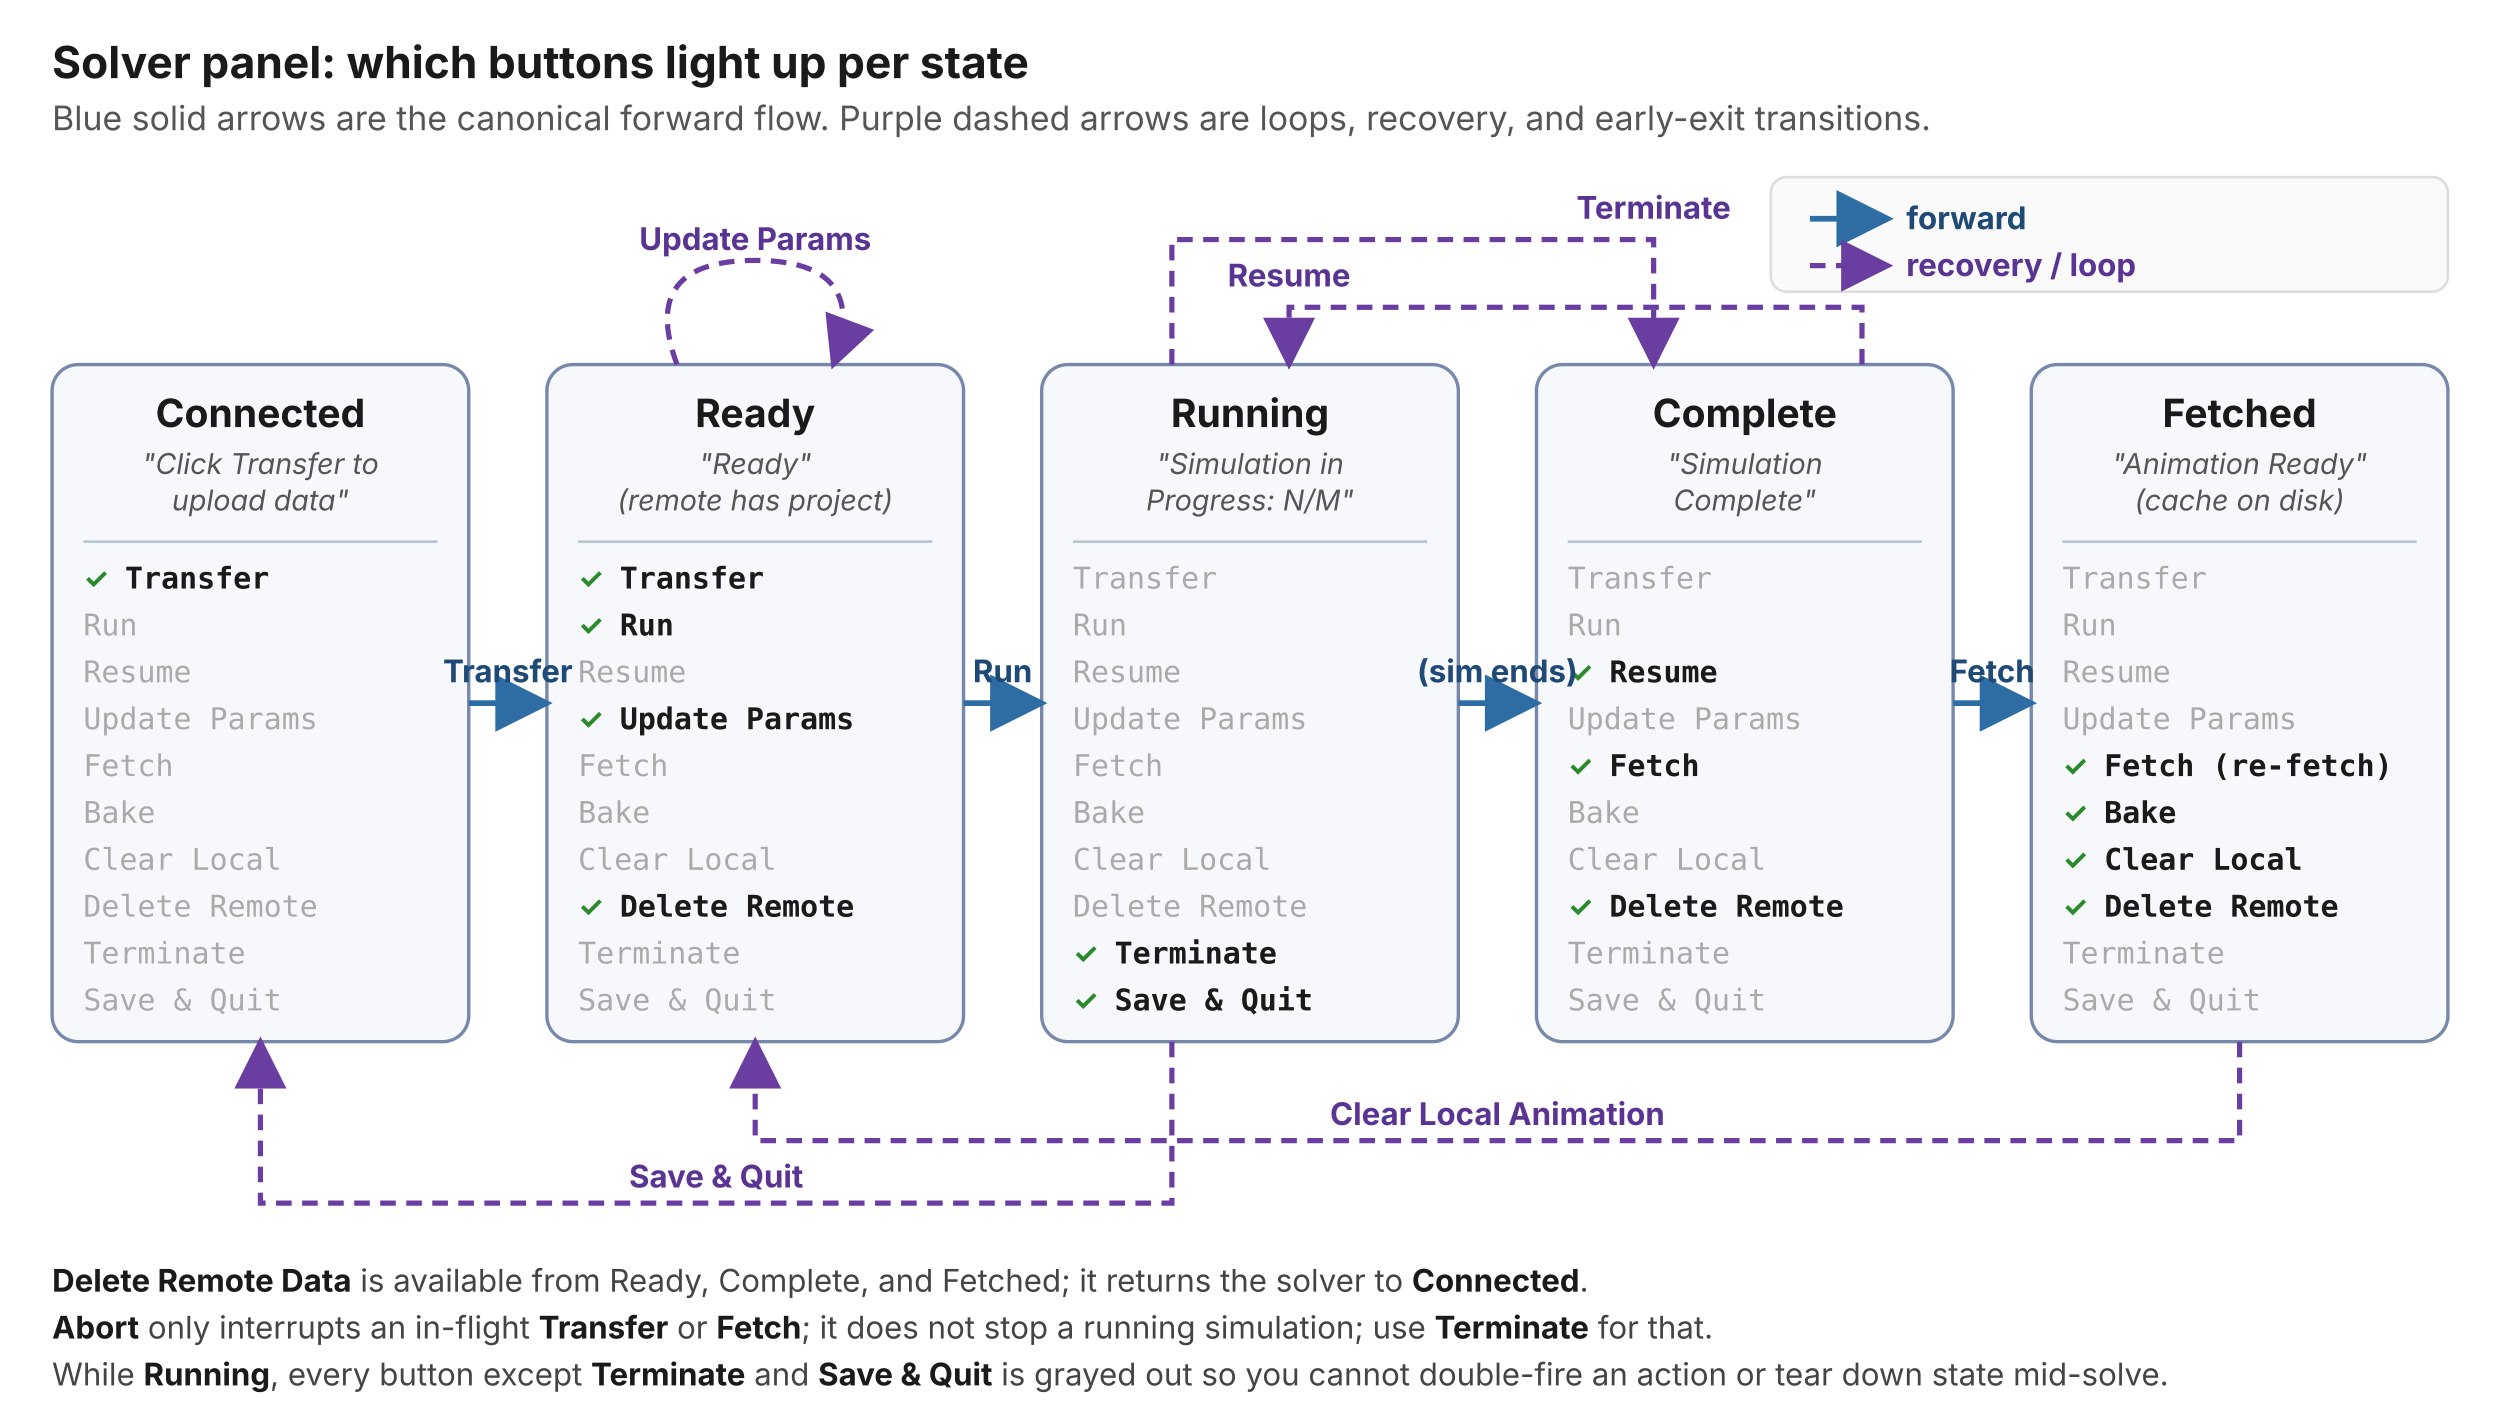
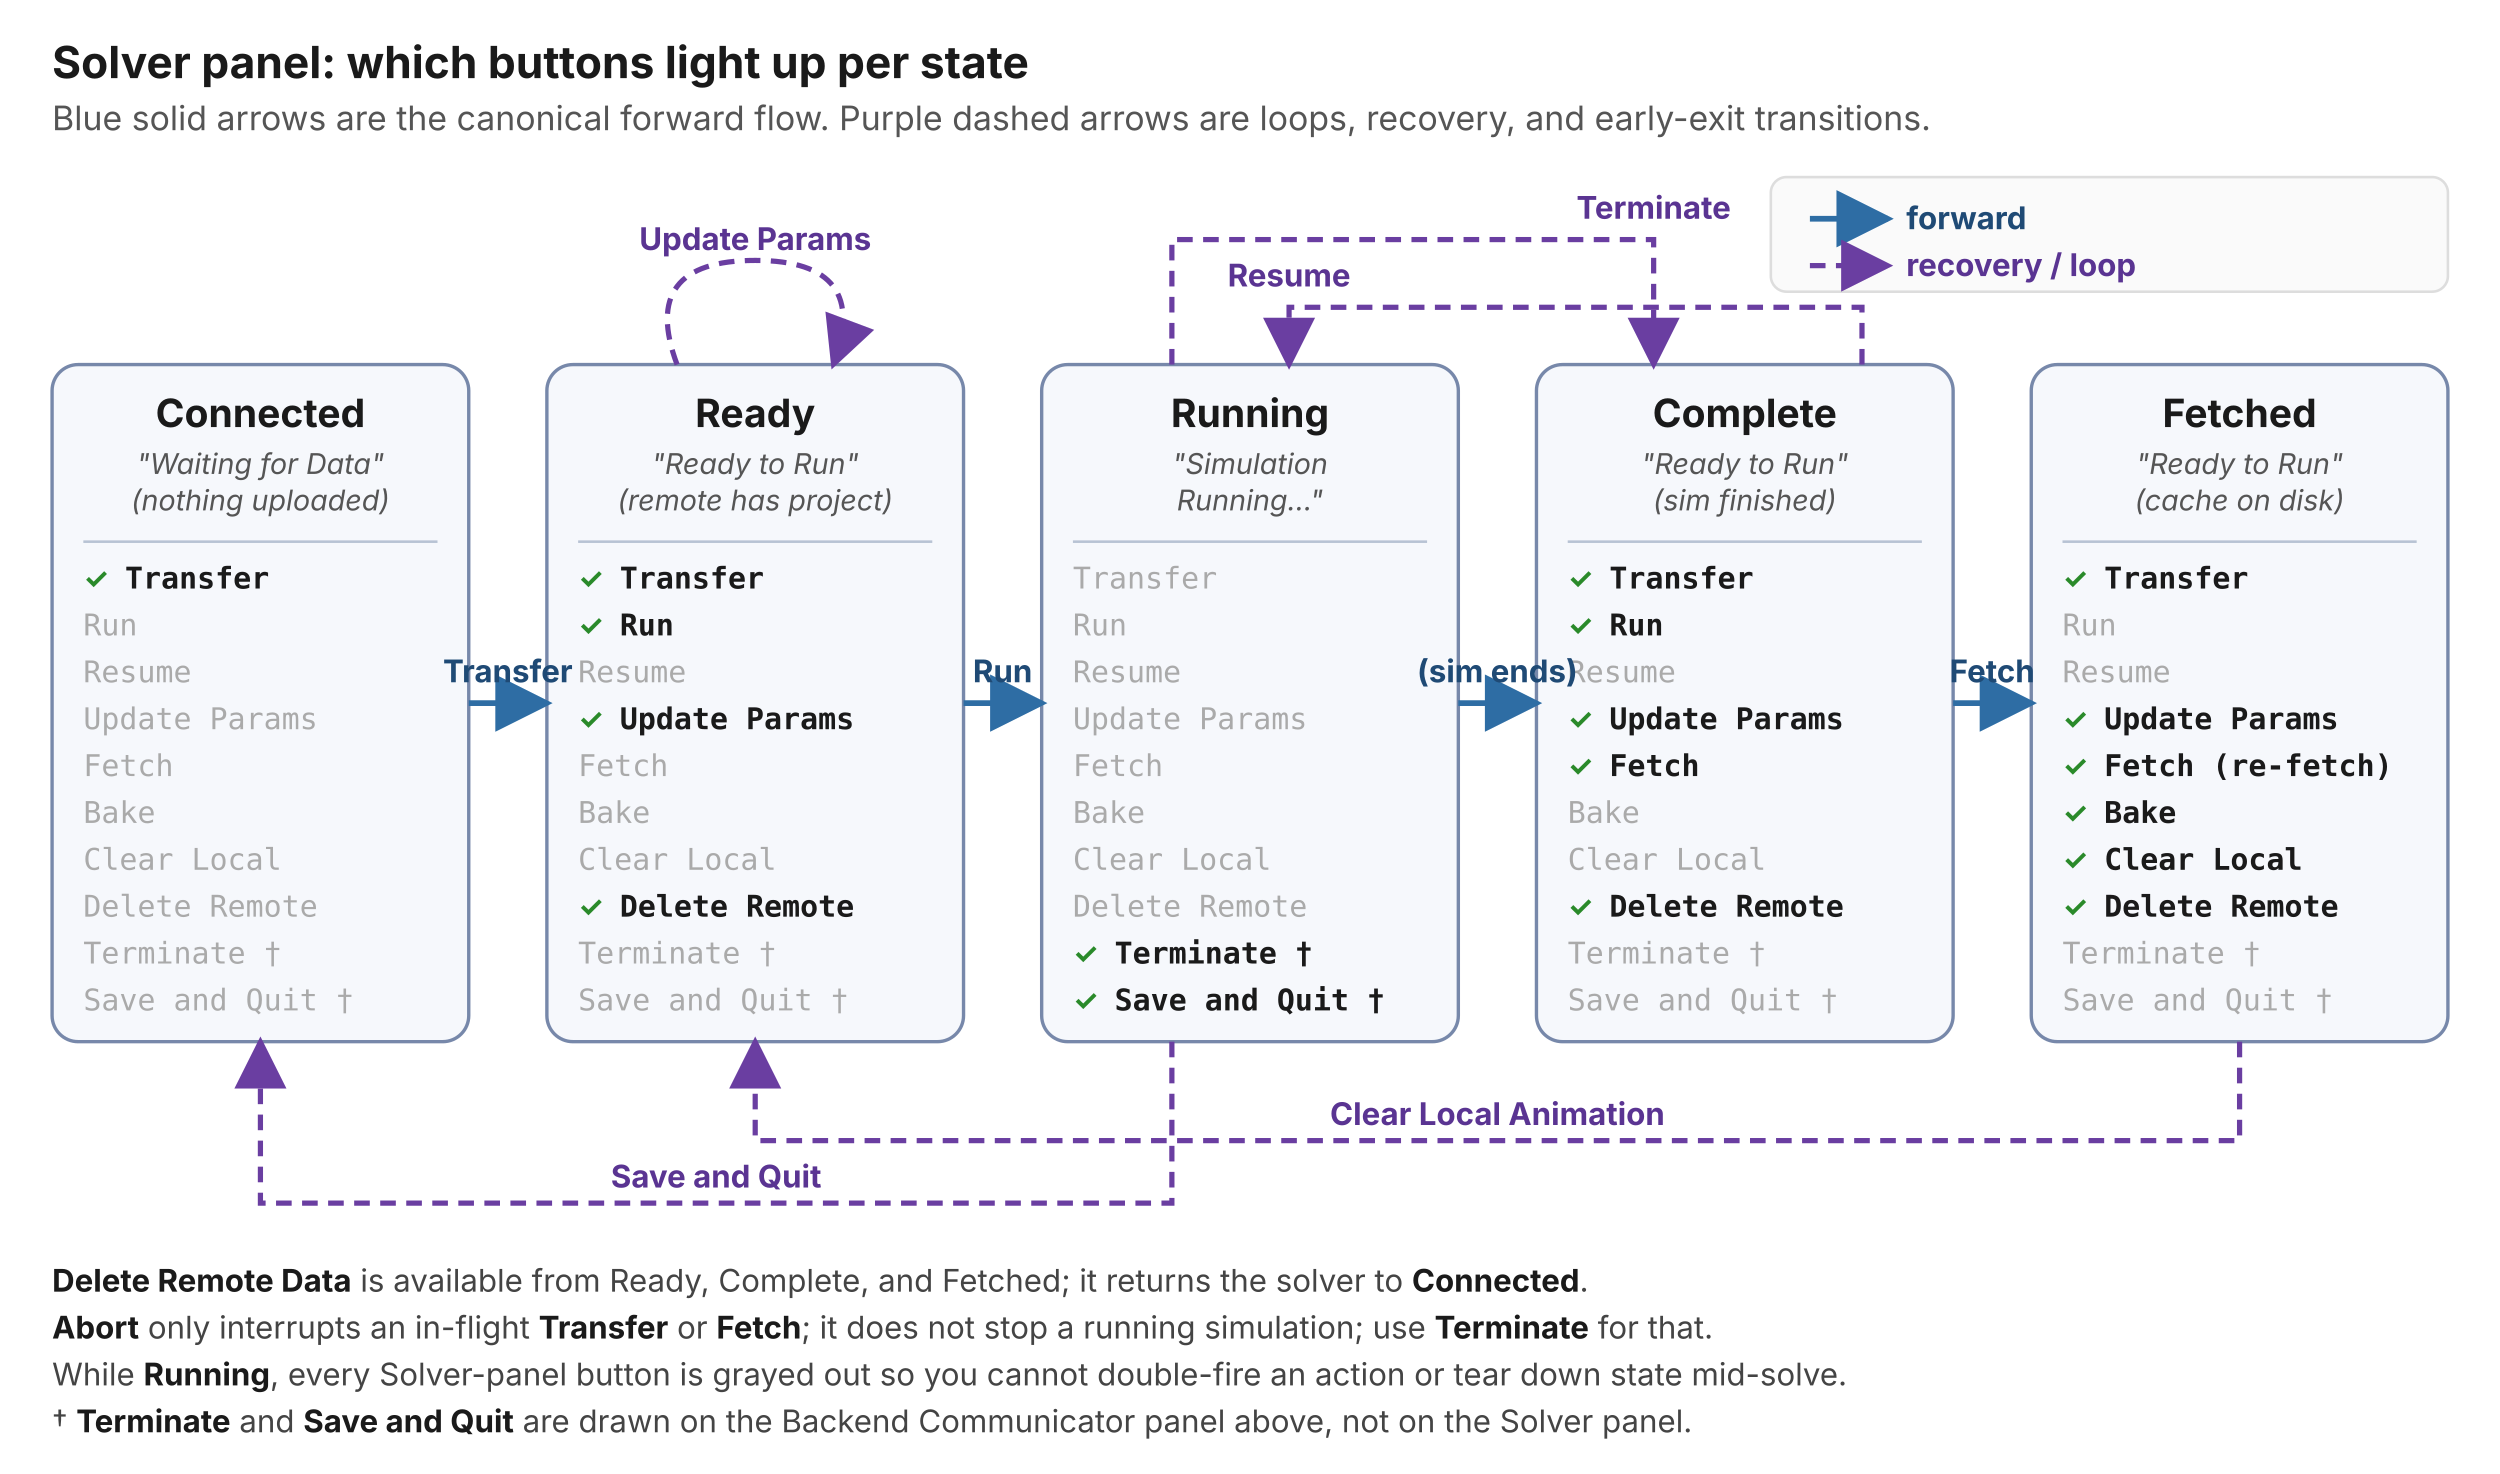
- <svg xmlns="http://www.w3.org/2000/svg" viewBox="0 0 960 540" role="img" aria-label="Solver panel state machine: five states, which buttons are enabled in each, and which buttons transition between them">
+ <svg xmlns="http://www.w3.org/2000/svg" viewBox="0 0 960 566" role="img" aria-label="Solver panel state machine: five states, which buttons are enabled in each, and which buttons transition between them">
  <defs>
    <marker id="s-arrow-b" viewBox="0 0 10 10" refX="9" refY="5" markerWidth="10" markerHeight="10" orient="auto-start-reverse">
      <path d="M 0 0 L 10 5 L 0 10 z" fill="#2e6da4" />
    </marker>
    <marker id="s-arrow-p" viewBox="0 0 10 10" refX="9" refY="5" markerWidth="10" markerHeight="10" orient="auto-start-reverse">
      <path d="M 0 0 L 10 5 L 0 10 z" fill="#6a3ea1" />
    </marker>
  </defs>
  <style>
    .st-title    { font: 700 15px -apple-system, BlinkMacSystemFont, "Segoe UI", sans-serif; fill: #1a1a1a; }
    .st-stat     { font: italic 11px -apple-system, sans-serif; fill: #555; }
    .st-box      { fill: #f6f8fc; stroke: #7788aa; stroke-width: 1.3; }
    .st-divider  { stroke: #b8c3d4; stroke-width: 1; }
    .btn-on      { font: 600 11.5px "Menlo", "Consolas", monospace; fill: #1a1a1a; }
    .btn-off     { font: 500 11.5px "Menlo", "Consolas", monospace; fill: #aaaaaa; }
    .check       { fill: #2a8a2a; font: 700 11px -apple-system, sans-serif; }
    .arr-main    { stroke: #2e6da4; stroke-width: 2.2; fill: none; }
    .arr-alt     { stroke: #6a3ea1; stroke-width: 2; fill: none; stroke-dasharray: 6 4; }
    .lbl-main    { font: 700 12px -apple-system, sans-serif; fill: #1f4a75; }
    .lbl-alt     { font: 700 12px -apple-system, sans-serif; fill: #5a3492; }
    .title       { font: 700 17px -apple-system, sans-serif; fill: #1a1a1a; }
    .sub         { font: 13px -apple-system, sans-serif; fill: #555; }
    .foot        { font: 12px -apple-system, sans-serif; fill: #444; }
    .foot-lbl    { font: 700 12px -apple-system, sans-serif; fill: #1a1a1a; }
    .legend-box  { fill: #fafafa; stroke: #ddd; stroke-width: 1; }
    .note        { font: 11px -apple-system, sans-serif; fill: #555; }
  </style>
  <text x="20" y="30" class="title">Solver panel: which buttons light up per state</text>
  <text x="20" y="50" class="sub">Blue solid arrows are the canonical forward flow. Purple dashed arrows are loops, recovery, and early-exit transitions.</text>
  <rect x="680" y="68" width="260" height="44" rx="6" class="legend-box" />
  <line x1="695" y1="84" x2="725" y2="84" class="arr-main" marker-end="url(#s-arrow-b)" />
  <text x="732" y="88" class="lbl-main">forward</text>
  <line x1="695" y1="102" x2="725" y2="102" class="arr-alt" marker-end="url(#s-arrow-p)" />
  <text x="732" y="106" class="lbl-alt">recovery / loop</text>
  <rect x="20" y="140" width="160" height="260" rx="10" class="st-box" />
  <text x="100" y="164" text-anchor="middle" class="st-title">Connected</text>
-   <text x="100" y="182" text-anchor="middle" class="st-stat">"Click Transfer to</text>
-   <text x="100" y="196" text-anchor="middle" class="st-stat">upload data"</text>
+   <text x="100" y="182" text-anchor="middle" class="st-stat">"Waiting for Data"</text>
+   <text x="100" y="196" text-anchor="middle" class="st-stat">(nothing uploaded)</text>
  <line x1="32" y1="208" x2="168" y2="208" class="st-divider" />
  <text x="32" y="226" class="check">✓</text>
  <text x="48" y="226" class="btn-on">Transfer</text>
  <text x="32" y="244" class="btn-off">   Run</text>
  <text x="32" y="262" class="btn-off">   Resume</text>
  <text x="32" y="280" class="btn-off">   Update Params</text>
  <text x="32" y="298" class="btn-off">   Fetch</text>
  <text x="32" y="316" class="btn-off">   Bake</text>
  <text x="32" y="334" class="btn-off">   Clear Local</text>
  <text x="32" y="352" class="btn-off">   Delete Remote</text>
-   <text x="32" y="370" class="btn-off">   Terminate</text>
-   <text x="32" y="388" class="btn-off">   Save &amp; Quit</text>
+   <text x="32" y="370" class="btn-off">   Terminate †</text>
+   <text x="32" y="388" class="btn-off">   Save and Quit †</text>
  <rect x="210" y="140" width="160" height="260" rx="10" class="st-box" />
  <text x="290" y="164" text-anchor="middle" class="st-title">Ready</text>
-   <text x="290" y="182" text-anchor="middle" class="st-stat">"Ready"</text>
+   <text x="290" y="182" text-anchor="middle" class="st-stat">"Ready to Run"</text>
  <text x="290" y="196" text-anchor="middle" class="st-stat">(remote has project)</text>
  <line x1="222" y1="208" x2="358" y2="208" class="st-divider" />
  <text x="222" y="226" class="check">✓</text>
  <text x="238" y="226" class="btn-on">Transfer</text>
  <text x="222" y="244" class="check">✓</text>
  <text x="238" y="244" class="btn-on">Run</text>
  <text x="222" y="262" class="btn-off">   Resume</text>
  <text x="222" y="280" class="check">✓</text>
  <text x="238" y="280" class="btn-on">Update Params</text>
  <text x="222" y="298" class="btn-off">   Fetch</text>
  <text x="222" y="316" class="btn-off">   Bake</text>
  <text x="222" y="334" class="btn-off">   Clear Local</text>
  <text x="222" y="352" class="check">✓</text>
  <text x="238" y="352" class="btn-on">Delete Remote</text>
-   <text x="222" y="370" class="btn-off">   Terminate</text>
-   <text x="222" y="388" class="btn-off">   Save &amp; Quit</text>
+   <text x="222" y="370" class="btn-off">   Terminate †</text>
+   <text x="222" y="388" class="btn-off">   Save and Quit †</text>
  <rect x="400" y="140" width="160" height="260" rx="10" class="st-box" />
  <text x="480" y="164" text-anchor="middle" class="st-title">Running</text>
-   <text x="480" y="182" text-anchor="middle" class="st-stat">"Simulation in</text>
-   <text x="480" y="196" text-anchor="middle" class="st-stat">Progress: N/M"</text>
+   <text x="480" y="182" text-anchor="middle" class="st-stat">"Simulation</text>
+   <text x="480" y="196" text-anchor="middle" class="st-stat">Running..."</text>
  <line x1="412" y1="208" x2="548" y2="208" class="st-divider" />
  <text x="412" y="226" class="btn-off">   Transfer</text>
  <text x="412" y="244" class="btn-off">   Run</text>
  <text x="412" y="262" class="btn-off">   Resume</text>
  <text x="412" y="280" class="btn-off">   Update Params</text>
  <text x="412" y="298" class="btn-off">   Fetch</text>
  <text x="412" y="316" class="btn-off">   Bake</text>
  <text x="412" y="334" class="btn-off">   Clear Local</text>
  <text x="412" y="352" class="btn-off">   Delete Remote</text>
  <text x="412" y="370" class="check">✓</text>
-   <text x="428" y="370" class="btn-on">Terminate</text>
+   <text x="428" y="370" class="btn-on">Terminate †</text>
  <text x="412" y="388" class="check">✓</text>
-   <text x="428" y="388" class="btn-on">Save &amp; Quit</text>
+   <text x="428" y="388" class="btn-on">Save and Quit †</text>
  <rect x="590" y="140" width="160" height="260" rx="10" class="st-box" />
  <text x="670" y="164" text-anchor="middle" class="st-title">Complete</text>
-   <text x="670" y="182" text-anchor="middle" class="st-stat">"Simulation</text>
-   <text x="670" y="196" text-anchor="middle" class="st-stat">Complete"</text>
+   <text x="670" y="182" text-anchor="middle" class="st-stat">"Ready to Run"</text>
+   <text x="670" y="196" text-anchor="middle" class="st-stat">(sim finished)</text>
  <line x1="602" y1="208" x2="738" y2="208" class="st-divider" />
-   <text x="602" y="226" class="btn-off">   Transfer</text>
-   <text x="602" y="244" class="btn-off">   Run</text>
-   <text x="602" y="262" class="check">✓</text>
-   <text x="618" y="262" class="btn-on">Resume</text>
-   <text x="602" y="280" class="btn-off">   Update Params</text>
+   <text x="602" y="226" class="check">✓</text>
+   <text x="618" y="226" class="btn-on">Transfer</text>
+   <text x="602" y="244" class="check">✓</text>
+   <text x="618" y="244" class="btn-on">Run</text>
+   <text x="602" y="262" class="btn-off">   Resume</text>
+   <text x="602" y="280" class="check">✓</text>
+   <text x="618" y="280" class="btn-on">Update Params</text>
  <text x="602" y="298" class="check">✓</text>
  <text x="618" y="298" class="btn-on">Fetch</text>
  <text x="602" y="316" class="btn-off">   Bake</text>
  <text x="602" y="334" class="btn-off">   Clear Local</text>
  <text x="602" y="352" class="check">✓</text>
  <text x="618" y="352" class="btn-on">Delete Remote</text>
-   <text x="602" y="370" class="btn-off">   Terminate</text>
-   <text x="602" y="388" class="btn-off">   Save &amp; Quit</text>
+   <text x="602" y="370" class="btn-off">   Terminate †</text>
+   <text x="602" y="388" class="btn-off">   Save and Quit †</text>
  <rect x="780" y="140" width="160" height="260" rx="10" class="st-box" />
  <text x="860" y="164" text-anchor="middle" class="st-title">Fetched</text>
-   <text x="860" y="182" text-anchor="middle" class="st-stat">"Animation Ready"</text>
+   <text x="860" y="182" text-anchor="middle" class="st-stat">"Ready to Run"</text>
  <text x="860" y="196" text-anchor="middle" class="st-stat">(cache on disk)</text>
  <line x1="792" y1="208" x2="928" y2="208" class="st-divider" />
-   <text x="792" y="226" class="btn-off">   Transfer</text>
+   <text x="792" y="226" class="check">✓</text>
+   <text x="808" y="226" class="btn-on">Transfer</text>
  <text x="792" y="244" class="btn-off">   Run</text>
  <text x="792" y="262" class="btn-off">   Resume</text>
-   <text x="792" y="280" class="btn-off">   Update Params</text>
+   <text x="792" y="280" class="check">✓</text>
+   <text x="808" y="280" class="btn-on">Update Params</text>
  <text x="792" y="298" class="check">✓</text>
  <text x="808" y="298" class="btn-on">Fetch (re-fetch)</text>
  <text x="792" y="316" class="check">✓</text>
  <text x="808" y="316" class="btn-on">Bake</text>
  <text x="792" y="334" class="check">✓</text>
  <text x="808" y="334" class="btn-on">Clear Local</text>
  <text x="792" y="352" class="check">✓</text>
  <text x="808" y="352" class="btn-on">Delete Remote</text>
-   <text x="792" y="370" class="btn-off">   Terminate</text>
-   <text x="792" y="388" class="btn-off">   Save &amp; Quit</text>
+   <text x="792" y="370" class="btn-off">   Terminate †</text>
+   <text x="792" y="388" class="btn-off">   Save and Quit †</text>
  <line x1="180" y1="270" x2="210" y2="270" class="arr-main" marker-end="url(#s-arrow-b)" />
  <text x="195" y="262" text-anchor="middle" class="lbl-main">Transfer</text>
  <line x1="370" y1="270" x2="400" y2="270" class="arr-main" marker-end="url(#s-arrow-b)" />
  <text x="385" y="262" text-anchor="middle" class="lbl-main">Run</text>
  <line x1="560" y1="270" x2="590" y2="270" class="arr-main" marker-end="url(#s-arrow-b)" />
  <text x="575" y="262" text-anchor="middle" class="lbl-main">(sim ends)</text>
  <line x1="750" y1="270" x2="780" y2="270" class="arr-main" marker-end="url(#s-arrow-b)" />
  <text x="765" y="262" text-anchor="middle" class="lbl-main">Fetch</text>
  <path d="M 260 140 Q 245 100 290 100 Q 335 100 320 140" class="arr-alt" marker-end="url(#s-arrow-p)" />
  <text x="290" y="96" text-anchor="middle" class="lbl-alt">Update Params</text>
  <path d="M 450 140 L 450 92 L 635 92 L 635 140" class="arr-alt" marker-end="url(#s-arrow-p)" />
  <text x="635" y="84" text-anchor="middle" class="lbl-alt">Terminate</text>
  <path d="M 715 140 L 715 118 L 495 118 L 495 140" class="arr-alt" marker-end="url(#s-arrow-p)" />
  <text x="495" y="110" text-anchor="middle" class="lbl-alt">Resume</text>
  <path d="M 860 400 L 860 438 L 290 438 L 290 400" class="arr-alt" marker-end="url(#s-arrow-p)" />
  <text x="575" y="432" text-anchor="middle" class="lbl-alt">Clear Local Animation</text>
  <path d="M 450 400 L 450 462 L 100 462 L 100 400" class="arr-alt" marker-end="url(#s-arrow-p)" />
-   <text x="275" y="456" text-anchor="middle" class="lbl-alt">Save &amp; Quit</text>
+   <text x="275" y="456" text-anchor="middle" class="lbl-alt">Save and Quit</text>
  <text x="20" y="496" class="foot">
    <tspan class="foot-lbl">Delete Remote Data</tspan> is available from Ready, Complete, and Fetched; it returns the solver to <tspan class="foot-lbl">Connected</tspan>.</text>
  <text x="20" y="514" class="foot">
    <tspan class="foot-lbl">Abort</tspan> only interrupts an in-flight <tspan class="foot-lbl">Transfer</tspan> or <tspan class="foot-lbl">Fetch</tspan>; it does not stop a running simulation; use <tspan class="foot-lbl">Terminate</tspan> for that.</text>
-   <text x="20" y="532" class="foot">While <tspan class="foot-lbl">Running</tspan>, every button except <tspan class="foot-lbl">Terminate</tspan> and <tspan class="foot-lbl">Save &amp; Quit</tspan> is grayed out so you cannot double-fire an action or tear down state mid-solve.</text>
+   <text x="20" y="532" class="foot">While <tspan class="foot-lbl">Running</tspan>, every Solver-panel button is grayed out so you cannot double-fire an action or tear down state mid-solve.</text>
+   <text x="20" y="550" class="foot">† <tspan class="foot-lbl">Terminate</tspan> and <tspan class="foot-lbl">Save and Quit</tspan> are drawn on the Backend Communicator panel above, not on the Solver panel.</text>
</svg>
